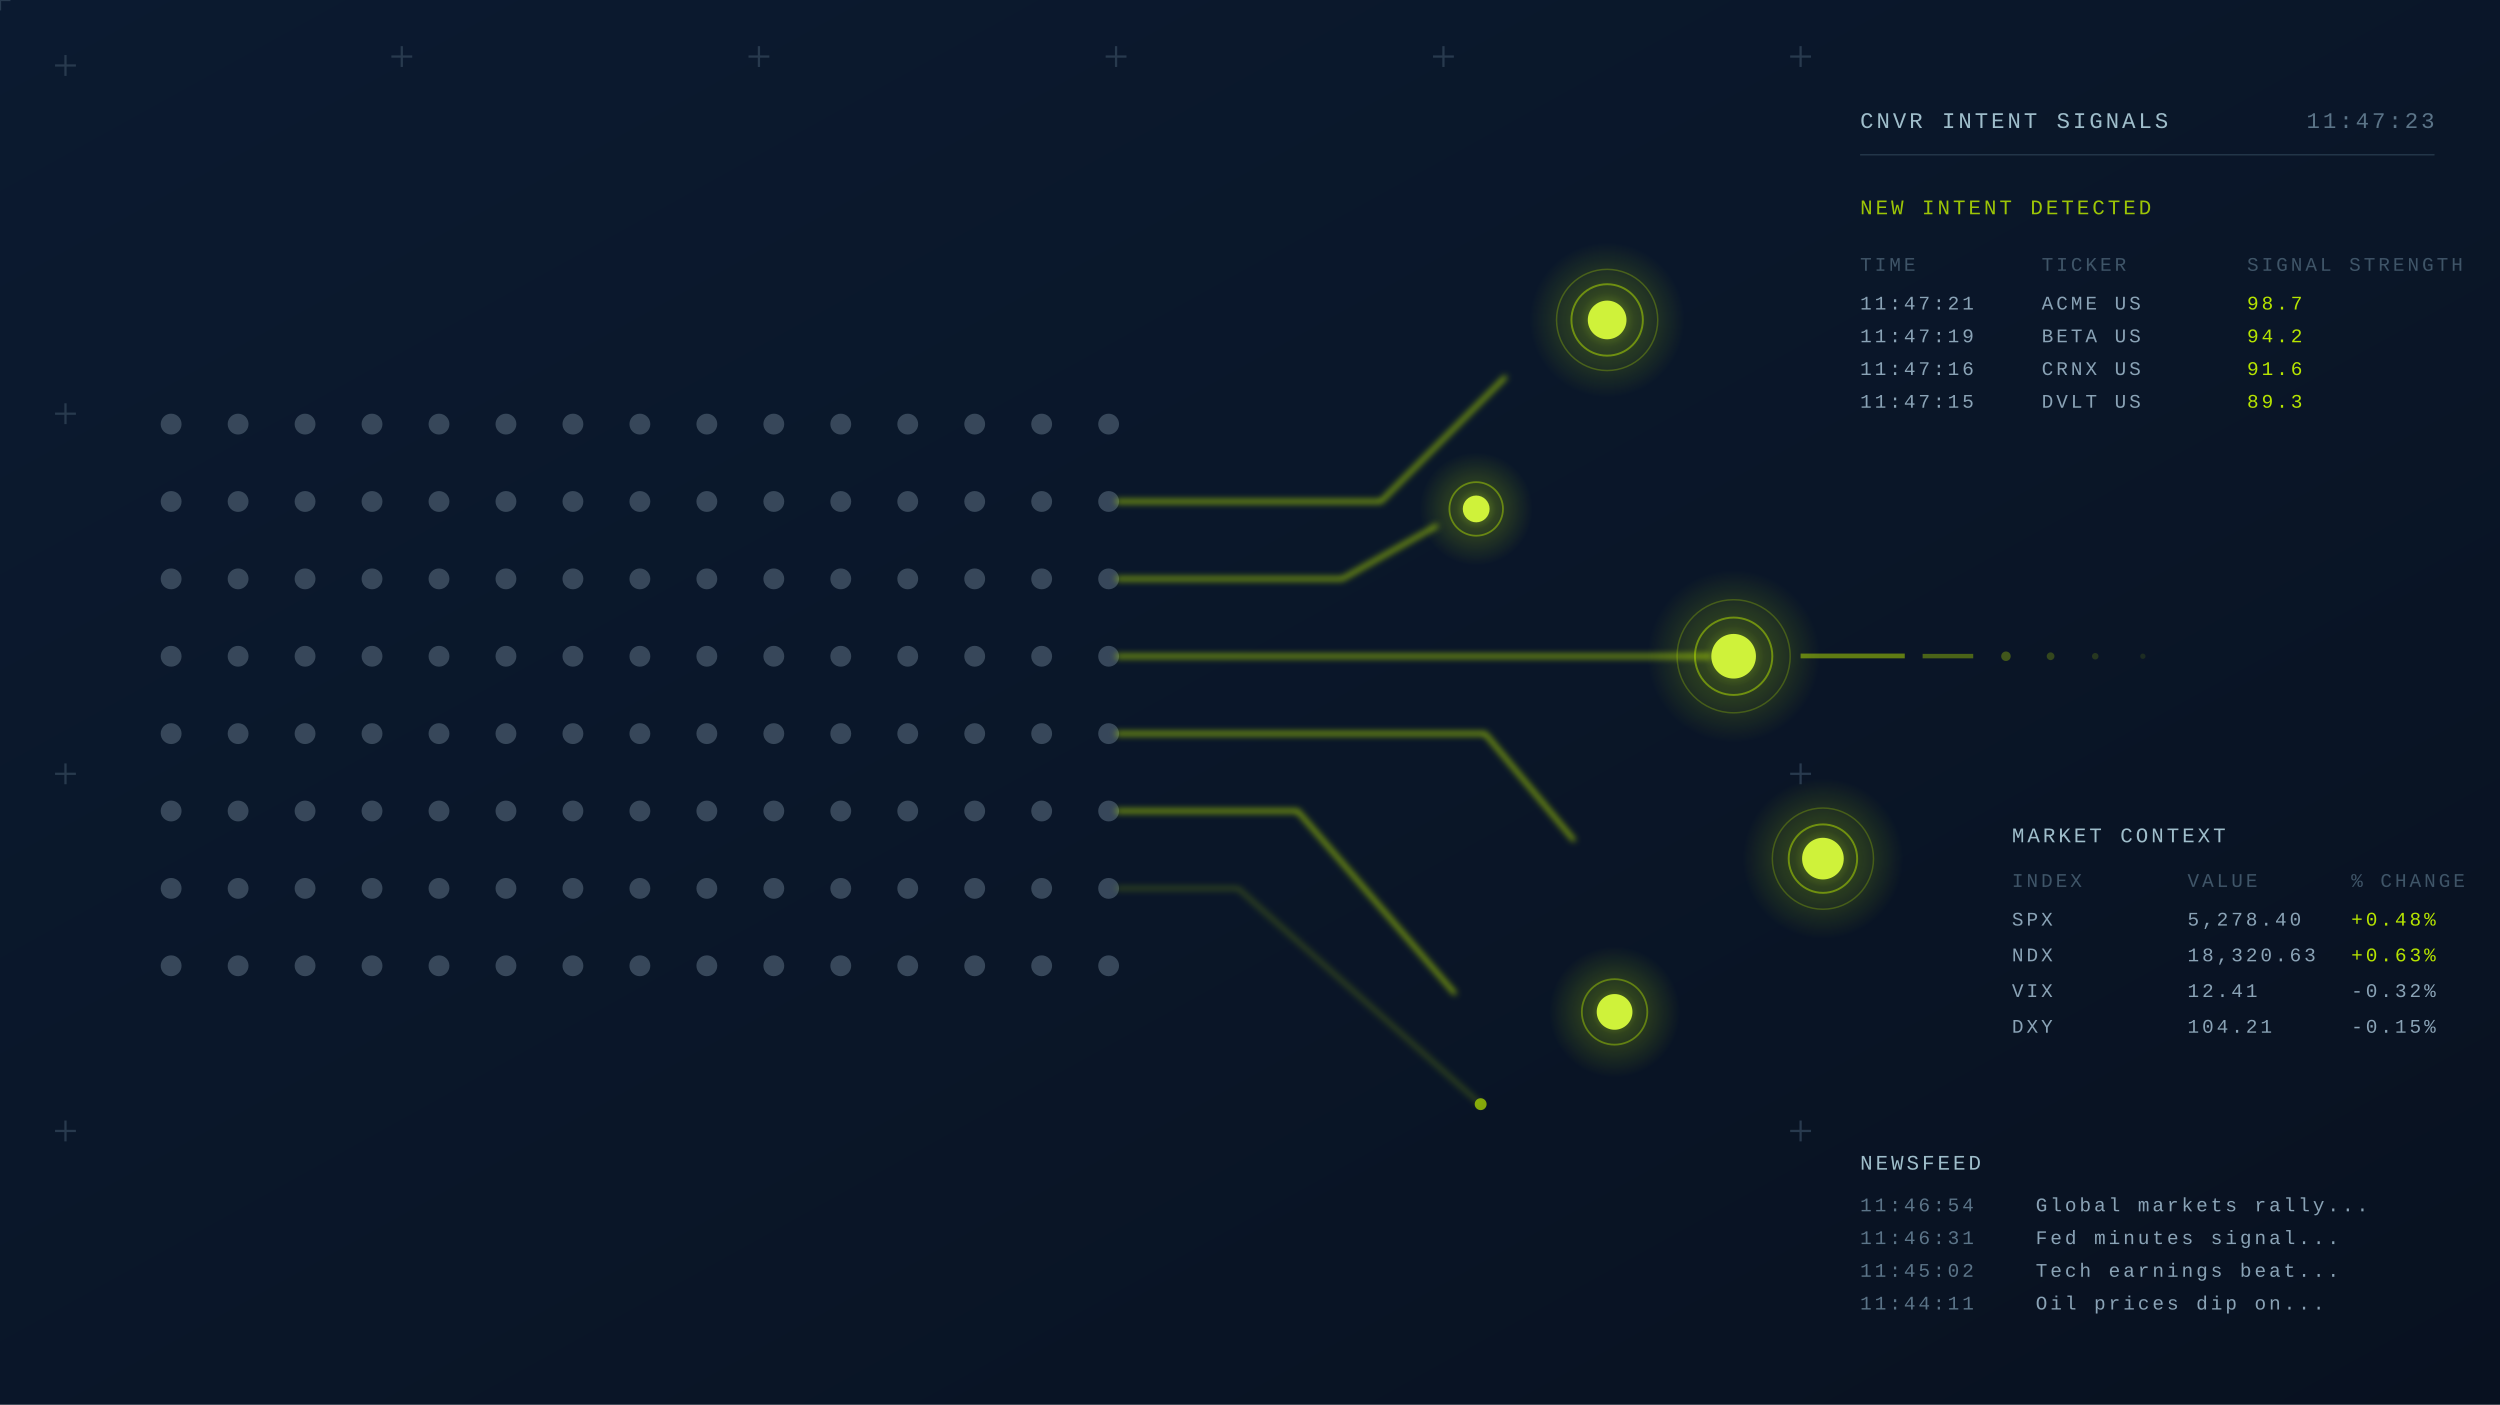
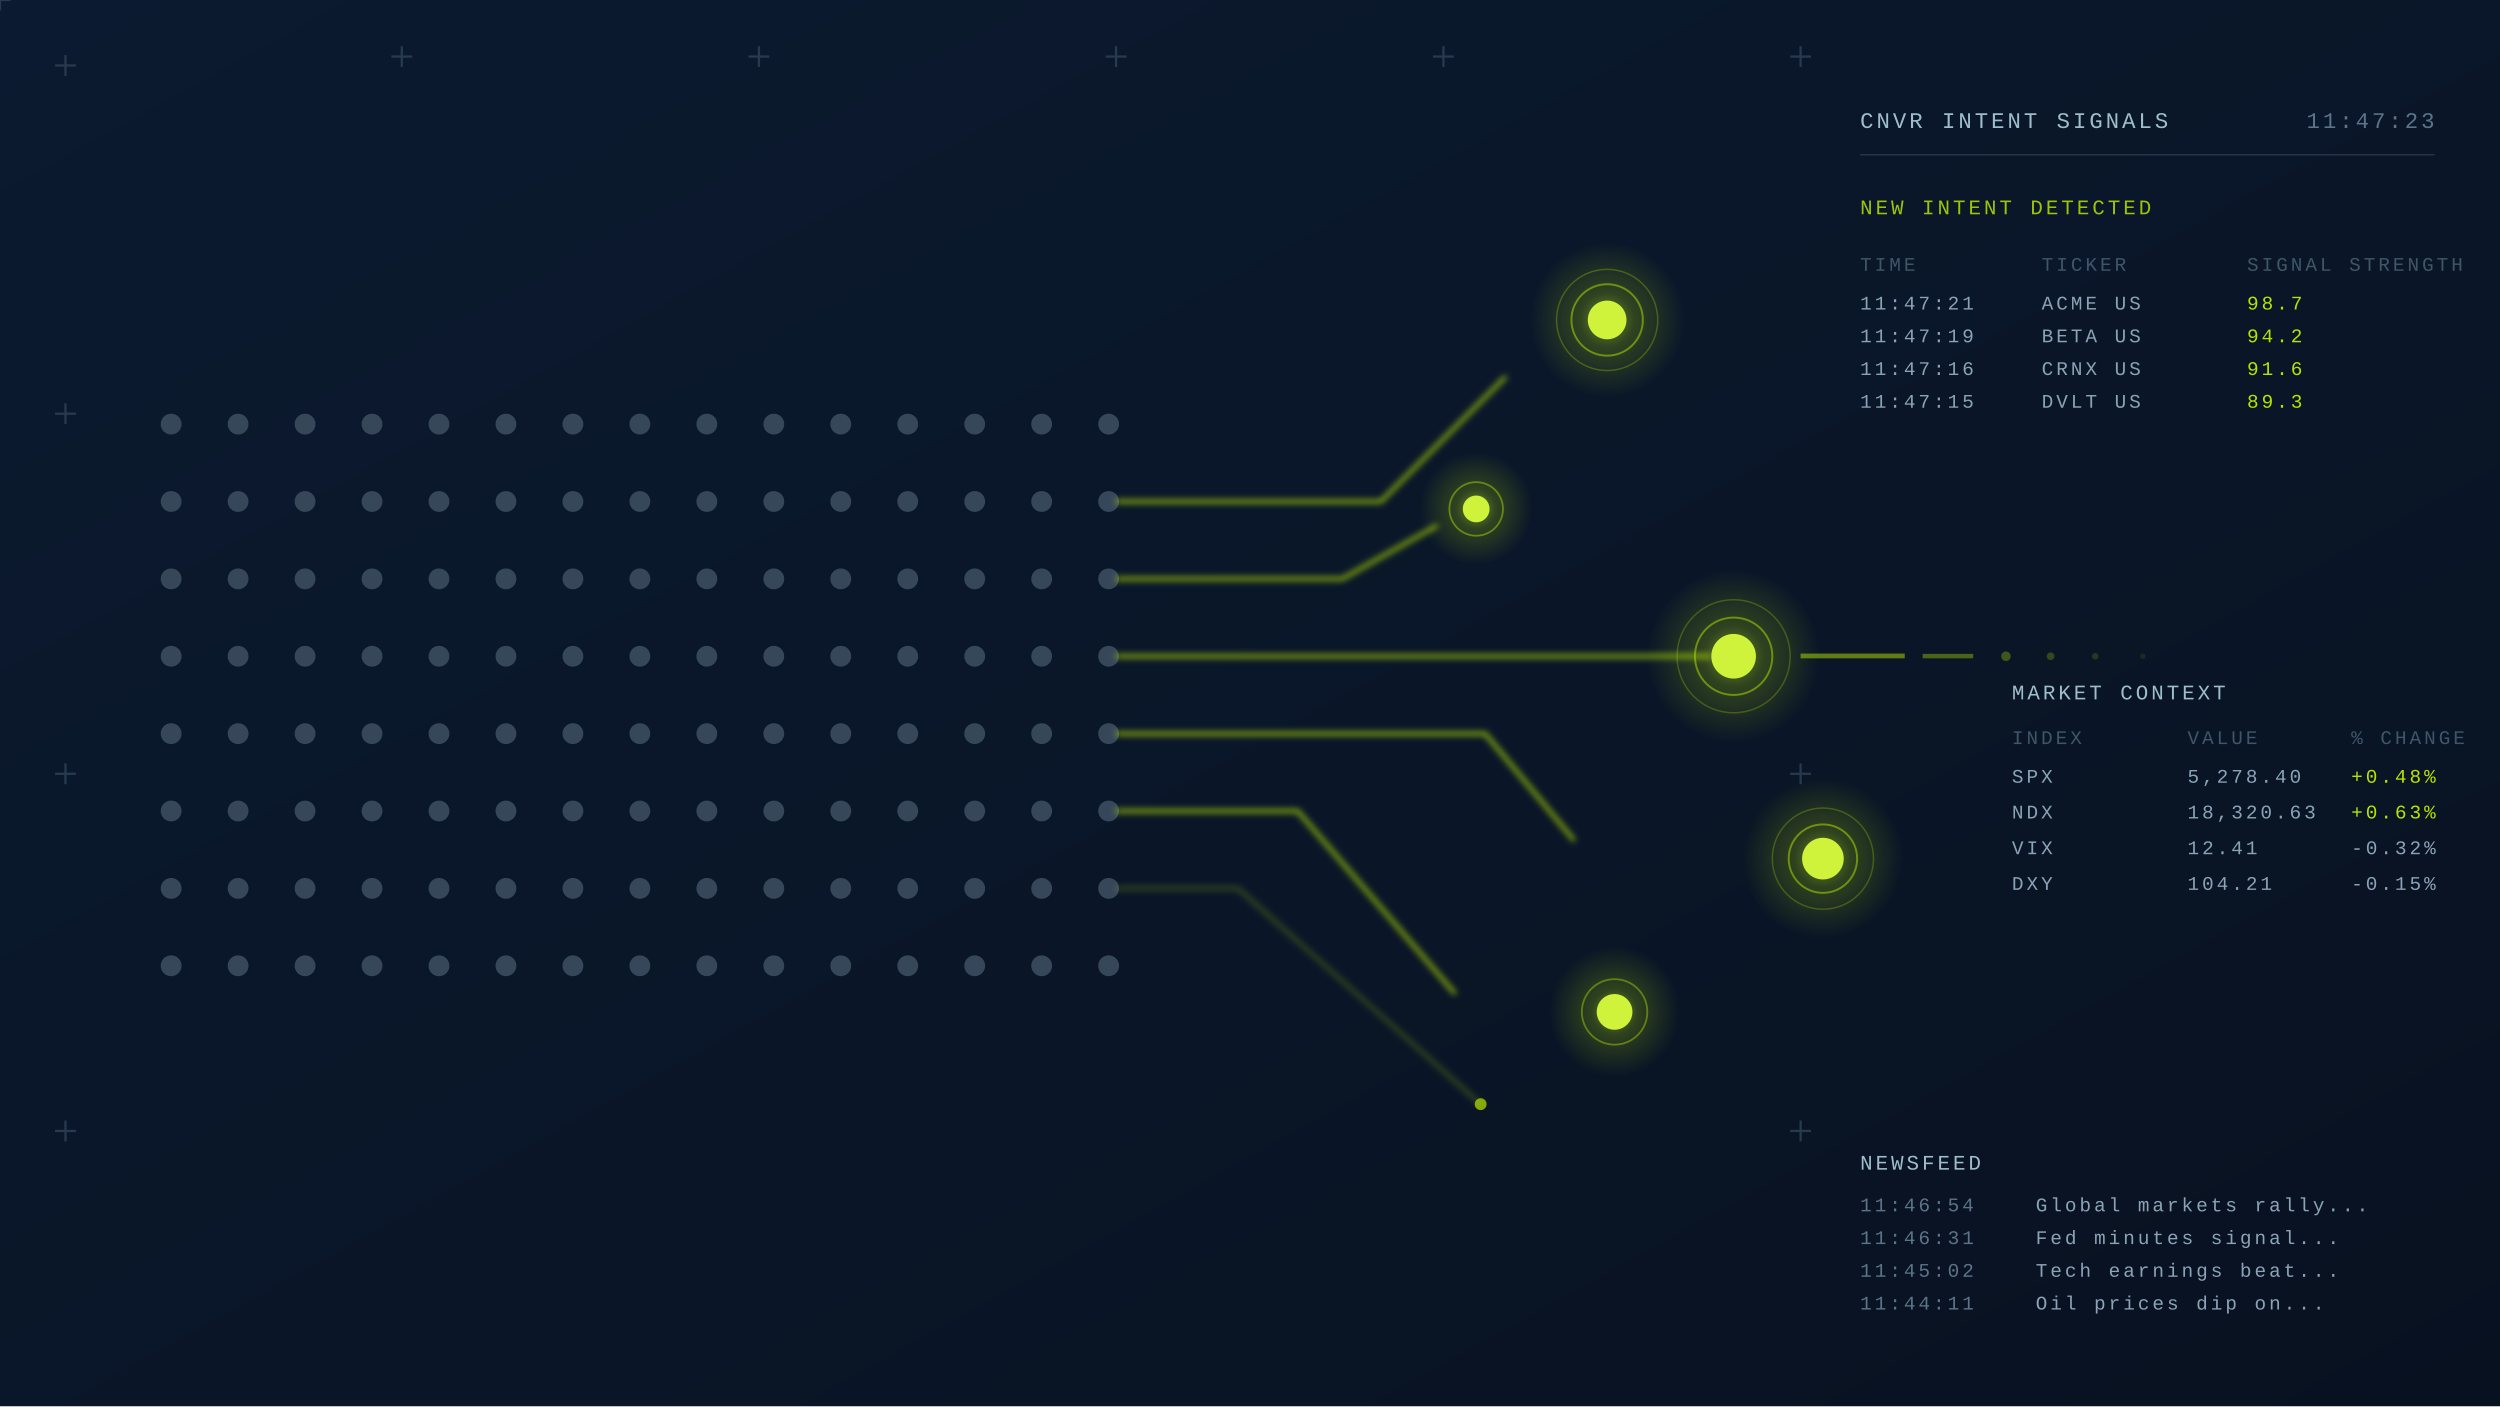
- <svg xmlns="http://www.w3.org/2000/svg" viewBox="0 0 1680 944" role="img" aria-label="Cnvrted intent-signal terminal">
+ <svg xmlns="http://www.w3.org/2000/svg" viewBox="0 0 1680 945" role="img" aria-label="Cnvrted intent-signal terminal">
  <defs>
    <linearGradient id="bg" x1="0" y1="0" x2="1" y2="1">
      <stop offset="0" stop-color="#0B1A30" />
      <stop offset="0.55" stop-color="#0A1628" />
      <stop offset="1" stop-color="#081120" />
    </linearGradient>
    <radialGradient id="glow" cx="0.5" cy="0.5" r="0.5">
      <stop offset="0" stop-color="#C6F135" stop-opacity="0.55" />
      <stop offset="0.35" stop-color="#B6E400" stop-opacity="0.22" />
      <stop offset="1" stop-color="#B6E400" stop-opacity="0" />
    </radialGradient>
    <filter id="soft" x="-50%" y="-50%" width="200%" height="200%">
      <feGaussianBlur stdDeviation="2.2" />
    </filter>
    <style>
      .mono { font-family: 'Courier New', ui-monospace, monospace; letter-spacing: 2px; }
      .dim  { fill: #3f5568; }
      .lbl  { fill: #5b7488; }
      .val  { fill: #8aa3b6; }
      .hdr  { fill: #9fbecb; }
      .lime { fill: #b6e400; }
      .trace { fill: none; stroke: #b6e400; stroke-width: 2; }
      .trace-dim { fill: none; stroke: #b6e400; stroke-width: 2; opacity: 0.35; }
    </style>
  </defs>
-   <rect width="1680" height="944" fill="url(#bg)" />
+   <rect width="1680" height="945" fill="url(#bg)" />
  <g stroke="#283a4e" stroke-width="1.5">
    <g id="x">
      <line x1="-7" y1="0" x2="7" y2="0" />
      <line x1="0" y1="-7" x2="0" y2="7" />
    </g>
    <use href="#x" x="44" y="44" />
    <use href="#x" x="270" y="38" />
    <use href="#x" x="510" y="38" />
    <use href="#x" x="750" y="38" />
    <use href="#x" x="970" y="38" />
    <use href="#x" x="1210" y="38" />
    <use href="#x" x="44" y="278" />
    <use href="#x" x="44" y="520" />
    <use href="#x" x="44" y="760" />
    <use href="#x" x="1210" y="760" />
    <use href="#x" x="1210" y="520" />
  </g>
  <g fill="#3c4d5f">
    <g>
      
      
    </g>
  </g>
  <g fill="#3c4d5f">
    <g opacity="0.9">
      <circle cx="115" cy="285" r="7" />
      <circle cx="160" cy="285" r="7" />
      <circle cx="205" cy="285" r="7" />
      <circle cx="250" cy="285" r="7" />
      <circle cx="295" cy="285" r="7" />
      <circle cx="340" cy="285" r="7" />
      <circle cx="385" cy="285" r="7" />
      <circle cx="430" cy="285" r="7" />
      <circle cx="475" cy="285" r="7" />
      <circle cx="520" cy="285" r="7" />
      <circle cx="565" cy="285" r="7" />
      <circle cx="610" cy="285" r="7" />
      <circle cx="655" cy="285" r="7" />
      <circle cx="700" cy="285" r="7" />
      <circle cx="745" cy="285" r="7" />
      <circle cx="115" cy="337" r="7" />
      <circle cx="160" cy="337" r="7" />
      <circle cx="205" cy="337" r="7" />
      <circle cx="250" cy="337" r="7" />
      <circle cx="295" cy="337" r="7" />
      <circle cx="340" cy="337" r="7" />
      <circle cx="385" cy="337" r="7" />
      <circle cx="430" cy="337" r="7" />
      <circle cx="475" cy="337" r="7" />
      <circle cx="520" cy="337" r="7" />
      <circle cx="565" cy="337" r="7" />
      <circle cx="610" cy="337" r="7" />
      <circle cx="655" cy="337" r="7" />
      <circle cx="700" cy="337" r="7" />
      <circle cx="745" cy="337" r="7" />
      <circle cx="115" cy="389" r="7" />
      <circle cx="160" cy="389" r="7" />
      <circle cx="205" cy="389" r="7" />
      <circle cx="250" cy="389" r="7" />
      <circle cx="295" cy="389" r="7" />
      <circle cx="340" cy="389" r="7" />
      <circle cx="385" cy="389" r="7" />
      <circle cx="430" cy="389" r="7" />
      <circle cx="475" cy="389" r="7" />
      <circle cx="520" cy="389" r="7" />
      <circle cx="565" cy="389" r="7" />
      <circle cx="610" cy="389" r="7" />
      <circle cx="655" cy="389" r="7" />
      <circle cx="700" cy="389" r="7" />
      <circle cx="745" cy="389" r="7" />
      <circle cx="115" cy="441" r="7" />
      <circle cx="160" cy="441" r="7" />
      <circle cx="205" cy="441" r="7" />
      <circle cx="250" cy="441" r="7" />
      <circle cx="295" cy="441" r="7" />
      <circle cx="340" cy="441" r="7" />
      <circle cx="385" cy="441" r="7" />
      <circle cx="430" cy="441" r="7" />
      <circle cx="475" cy="441" r="7" />
      <circle cx="520" cy="441" r="7" />
      <circle cx="565" cy="441" r="7" />
      <circle cx="610" cy="441" r="7" />
      <circle cx="655" cy="441" r="7" />
      <circle cx="700" cy="441" r="7" />
      <circle cx="745" cy="441" r="7" />
      <circle cx="115" cy="493" r="7" />
      <circle cx="160" cy="493" r="7" />
      <circle cx="205" cy="493" r="7" />
      <circle cx="250" cy="493" r="7" />
      <circle cx="295" cy="493" r="7" />
      <circle cx="340" cy="493" r="7" />
      <circle cx="385" cy="493" r="7" />
      <circle cx="430" cy="493" r="7" />
      <circle cx="475" cy="493" r="7" />
      <circle cx="520" cy="493" r="7" />
      <circle cx="565" cy="493" r="7" />
      <circle cx="610" cy="493" r="7" />
      <circle cx="655" cy="493" r="7" />
      <circle cx="700" cy="493" r="7" />
      <circle cx="745" cy="493" r="7" />
      <circle cx="115" cy="545" r="7" />
      <circle cx="160" cy="545" r="7" />
      <circle cx="205" cy="545" r="7" />
      <circle cx="250" cy="545" r="7" />
      <circle cx="295" cy="545" r="7" />
      <circle cx="340" cy="545" r="7" />
      <circle cx="385" cy="545" r="7" />
      <circle cx="430" cy="545" r="7" />
      <circle cx="475" cy="545" r="7" />
      <circle cx="520" cy="545" r="7" />
      <circle cx="565" cy="545" r="7" />
      <circle cx="610" cy="545" r="7" />
      <circle cx="655" cy="545" r="7" />
      <circle cx="700" cy="545" r="7" />
      <circle cx="745" cy="545" r="7" />
      <circle cx="115" cy="597" r="7" />
      <circle cx="160" cy="597" r="7" />
      <circle cx="205" cy="597" r="7" />
      <circle cx="250" cy="597" r="7" />
      <circle cx="295" cy="597" r="7" />
      <circle cx="340" cy="597" r="7" />
      <circle cx="385" cy="597" r="7" />
      <circle cx="430" cy="597" r="7" />
      <circle cx="475" cy="597" r="7" />
      <circle cx="520" cy="597" r="7" />
      <circle cx="565" cy="597" r="7" />
      <circle cx="610" cy="597" r="7" />
      <circle cx="655" cy="597" r="7" />
      <circle cx="700" cy="597" r="7" />
      <circle cx="745" cy="597" r="7" />
      <circle cx="115" cy="649" r="7" />
      <circle cx="160" cy="649" r="7" />
      <circle cx="205" cy="649" r="7" />
      <circle cx="250" cy="649" r="7" />
      <circle cx="295" cy="649" r="7" />
      <circle cx="340" cy="649" r="7" />
      <circle cx="385" cy="649" r="7" />
      <circle cx="430" cy="649" r="7" />
      <circle cx="475" cy="649" r="7" />
      <circle cx="520" cy="649" r="7" />
      <circle cx="565" cy="649" r="7" />
      <circle cx="610" cy="649" r="7" />
      <circle cx="655" cy="649" r="7" />
      <circle cx="700" cy="649" r="7" />
      <circle cx="745" cy="649" r="7" />
    </g>
  </g>
  <g class="trace" filter="url(#soft)">
    <polyline points="750,337 928,337 1012,253" />
    <polyline points="750,389 902,389 966,353" />
    <polyline points="750,441 1150,441" />
    <polyline points="750,493 998,493 1058,565" />
    <polyline points="750,545 872,545 978,668" />
  </g>
  <polyline class="trace-dim" points="750,597 832,597 995,742" filter="url(#soft)" />
  <g fill="#b6e400">
    <rect x="1210" y="439.2" width="70" height="3.2" opacity="0.5" />
    <rect x="1292" y="439.4" width="34" height="3" opacity="0.38" />
    <circle cx="1348" cy="441" r="3.2" opacity="0.32" />
    <circle cx="1378" cy="441" r="2.6" opacity="0.24" />
    <circle cx="1408" cy="441" r="2.2" opacity="0.17" />
    <circle cx="1440" cy="441" r="1.8" opacity="0.11" />
  </g>
  <g>
    <circle cx="1080" cy="215" r="52" fill="url(#glow)" />
    <circle cx="1080" cy="215" r="34" fill="none" stroke="#b6e400" stroke-width="1" opacity="0.28" />
    <circle cx="1080" cy="215" r="24" fill="none" stroke="#b6e400" stroke-width="1.3" opacity="0.5" />
    <circle cx="1080" cy="215" r="13" fill="#cff23a" />
    <circle cx="992" cy="342" r="38" fill="url(#glow)" />
    <circle cx="992" cy="342" r="18" fill="none" stroke="#b6e400" stroke-width="1.2" opacity="0.45" />
    <circle cx="992" cy="342" r="9" fill="#cff23a" />
    <circle cx="1165" cy="441" r="58" fill="url(#glow)" />
    <circle cx="1165" cy="441" r="38" fill="none" stroke="#b6e400" stroke-width="1" opacity="0.26" />
    <circle cx="1165" cy="441" r="26" fill="none" stroke="#b6e400" stroke-width="1.3" opacity="0.5" />
    <circle cx="1165" cy="441" r="15" fill="#cff23a" />
    <circle cx="1225" cy="577" r="54" fill="url(#glow)" />
    <circle cx="1225" cy="577" r="34" fill="none" stroke="#b6e400" stroke-width="1" opacity="0.26" />
    <circle cx="1225" cy="577" r="23" fill="none" stroke="#b6e400" stroke-width="1.3" opacity="0.5" />
    <circle cx="1225" cy="577" r="14" fill="#cff23a" />
    <circle cx="1085" cy="680" r="44" fill="url(#glow)" />
    <circle cx="1085" cy="680" r="22" fill="none" stroke="#b6e400" stroke-width="1.2" opacity="0.42" />
    <circle cx="1085" cy="680" r="12" fill="#cff23a" />
    <circle cx="995" cy="742" r="4" fill="#b6e400" opacity="0.7" />
  </g>
  <g class="mono">
    <text x="1250" y="86" class="hdr" font-size="15">CNVR   INTENT SIGNALS</text>
    <text x="1636" y="86" class="lbl" font-size="15" text-anchor="end">11:47:23</text>
    <line x1="1250" y1="104" x2="1636" y2="104" stroke="#233648" stroke-width="1" />
    <text x="1250" y="144" class="lime" font-size="14" opacity="0.85">NEW INTENT DETECTED</text>
    <text x="1250" y="182" class="dim" font-size="13">TIME</text>
    <text x="1372" y="182" class="dim" font-size="13">TICKER</text>
    <text x="1510" y="182" class="dim" font-size="13">SIGNAL STRENGTH</text>
    <text x="1250" y="208" class="val" font-size="13">11:47:21</text>
    <text x="1372" y="208" class="val" font-size="13">ACME US</text>
    <text x="1510" y="208" class="lime" font-size="13">98.7</text>
    <text x="1250" y="230" class="val" font-size="13">11:47:19</text>
    <text x="1372" y="230" class="val" font-size="13">BETA US</text>
    <text x="1510" y="230" class="lime" font-size="13">94.2</text>
    <text x="1250" y="252" class="val" font-size="13">11:47:16</text>
    <text x="1372" y="252" class="val" font-size="13">CRNX US</text>
    <text x="1510" y="252" class="lime" font-size="13">91.6</text>
    <text x="1250" y="274" class="val" font-size="13">11:47:15</text>
    <text x="1372" y="274" class="val" font-size="13">DVLT US</text>
    <text x="1510" y="274" class="lime" font-size="13">89.3</text>
  </g>
  <g class="mono">
-     <text x="1352" y="566" class="hdr" font-size="14">MARKET CONTEXT</text>
-     <text x="1352" y="596" class="dim" font-size="13">INDEX</text>
-     <text x="1470" y="596" class="dim" font-size="13">VALUE</text>
-     <text x="1580" y="596" class="dim" font-size="13">% CHANGE</text>
-     <text x="1352" y="622" class="val" font-size="13">SPX</text>
-     <text x="1470" y="622" class="val" font-size="13">5,278.40</text>
-     <text x="1580" y="622" class="lime" font-size="13">+0.48%</text>
-     <text x="1352" y="646" class="val" font-size="13">NDX</text>
-     <text x="1470" y="646" class="val" font-size="13">18,320.63</text>
-     <text x="1580" y="646" class="lime" font-size="13">+0.63%</text>
-     <text x="1352" y="670" class="val" font-size="13">VIX</text>
-     <text x="1470" y="670" class="val" font-size="13">12.41</text>
-     <text x="1580" y="670" class="val" font-size="13">-0.32%</text>
-     <text x="1352" y="694" class="val" font-size="13">DXY</text>
-     <text x="1470" y="694" class="val" font-size="13">104.21</text>
-     <text x="1580" y="694" class="val" font-size="13">-0.15%</text>
+     <text x="1352" y="470" class="hdr" font-size="14">MARKET CONTEXT</text>
+     <text x="1352" y="500" class="dim" font-size="13">INDEX</text>
+     <text x="1470" y="500" class="dim" font-size="13">VALUE</text>
+     <text x="1580" y="500" class="dim" font-size="13">% CHANGE</text>
+     <text x="1352" y="526" class="val" font-size="13">SPX</text>
+     <text x="1470" y="526" class="val" font-size="13">5,278.40</text>
+     <text x="1580" y="526" class="lime" font-size="13">+0.48%</text>
+     <text x="1352" y="550" class="val" font-size="13">NDX</text>
+     <text x="1470" y="550" class="val" font-size="13">18,320.63</text>
+     <text x="1580" y="550" class="lime" font-size="13">+0.63%</text>
+     <text x="1352" y="574" class="val" font-size="13">VIX</text>
+     <text x="1470" y="574" class="val" font-size="13">12.41</text>
+     <text x="1580" y="574" class="val" font-size="13">-0.32%</text>
+     <text x="1352" y="598" class="val" font-size="13">DXY</text>
+     <text x="1470" y="598" class="val" font-size="13">104.21</text>
+     <text x="1580" y="598" class="val" font-size="13">-0.15%</text>
  </g>
  <g class="mono">
    <text x="1250" y="786" class="hdr" font-size="14">NEWSFEED</text>
    <text x="1250" y="814" class="lbl" font-size="13">11:46:54</text>
    <text x="1368" y="814" class="val" font-size="13">Global markets rally...</text>
    <text x="1250" y="836" class="lbl" font-size="13">11:46:31</text>
    <text x="1368" y="836" class="val" font-size="13">Fed minutes signal...</text>
    <text x="1250" y="858" class="lbl" font-size="13">11:45:02</text>
    <text x="1368" y="858" class="val" font-size="13">Tech earnings beat...</text>
    <text x="1250" y="880" class="lbl" font-size="13">11:44:11</text>
    <text x="1368" y="880" class="val" font-size="13">Oil prices dip on...</text>
  </g>
</svg>
